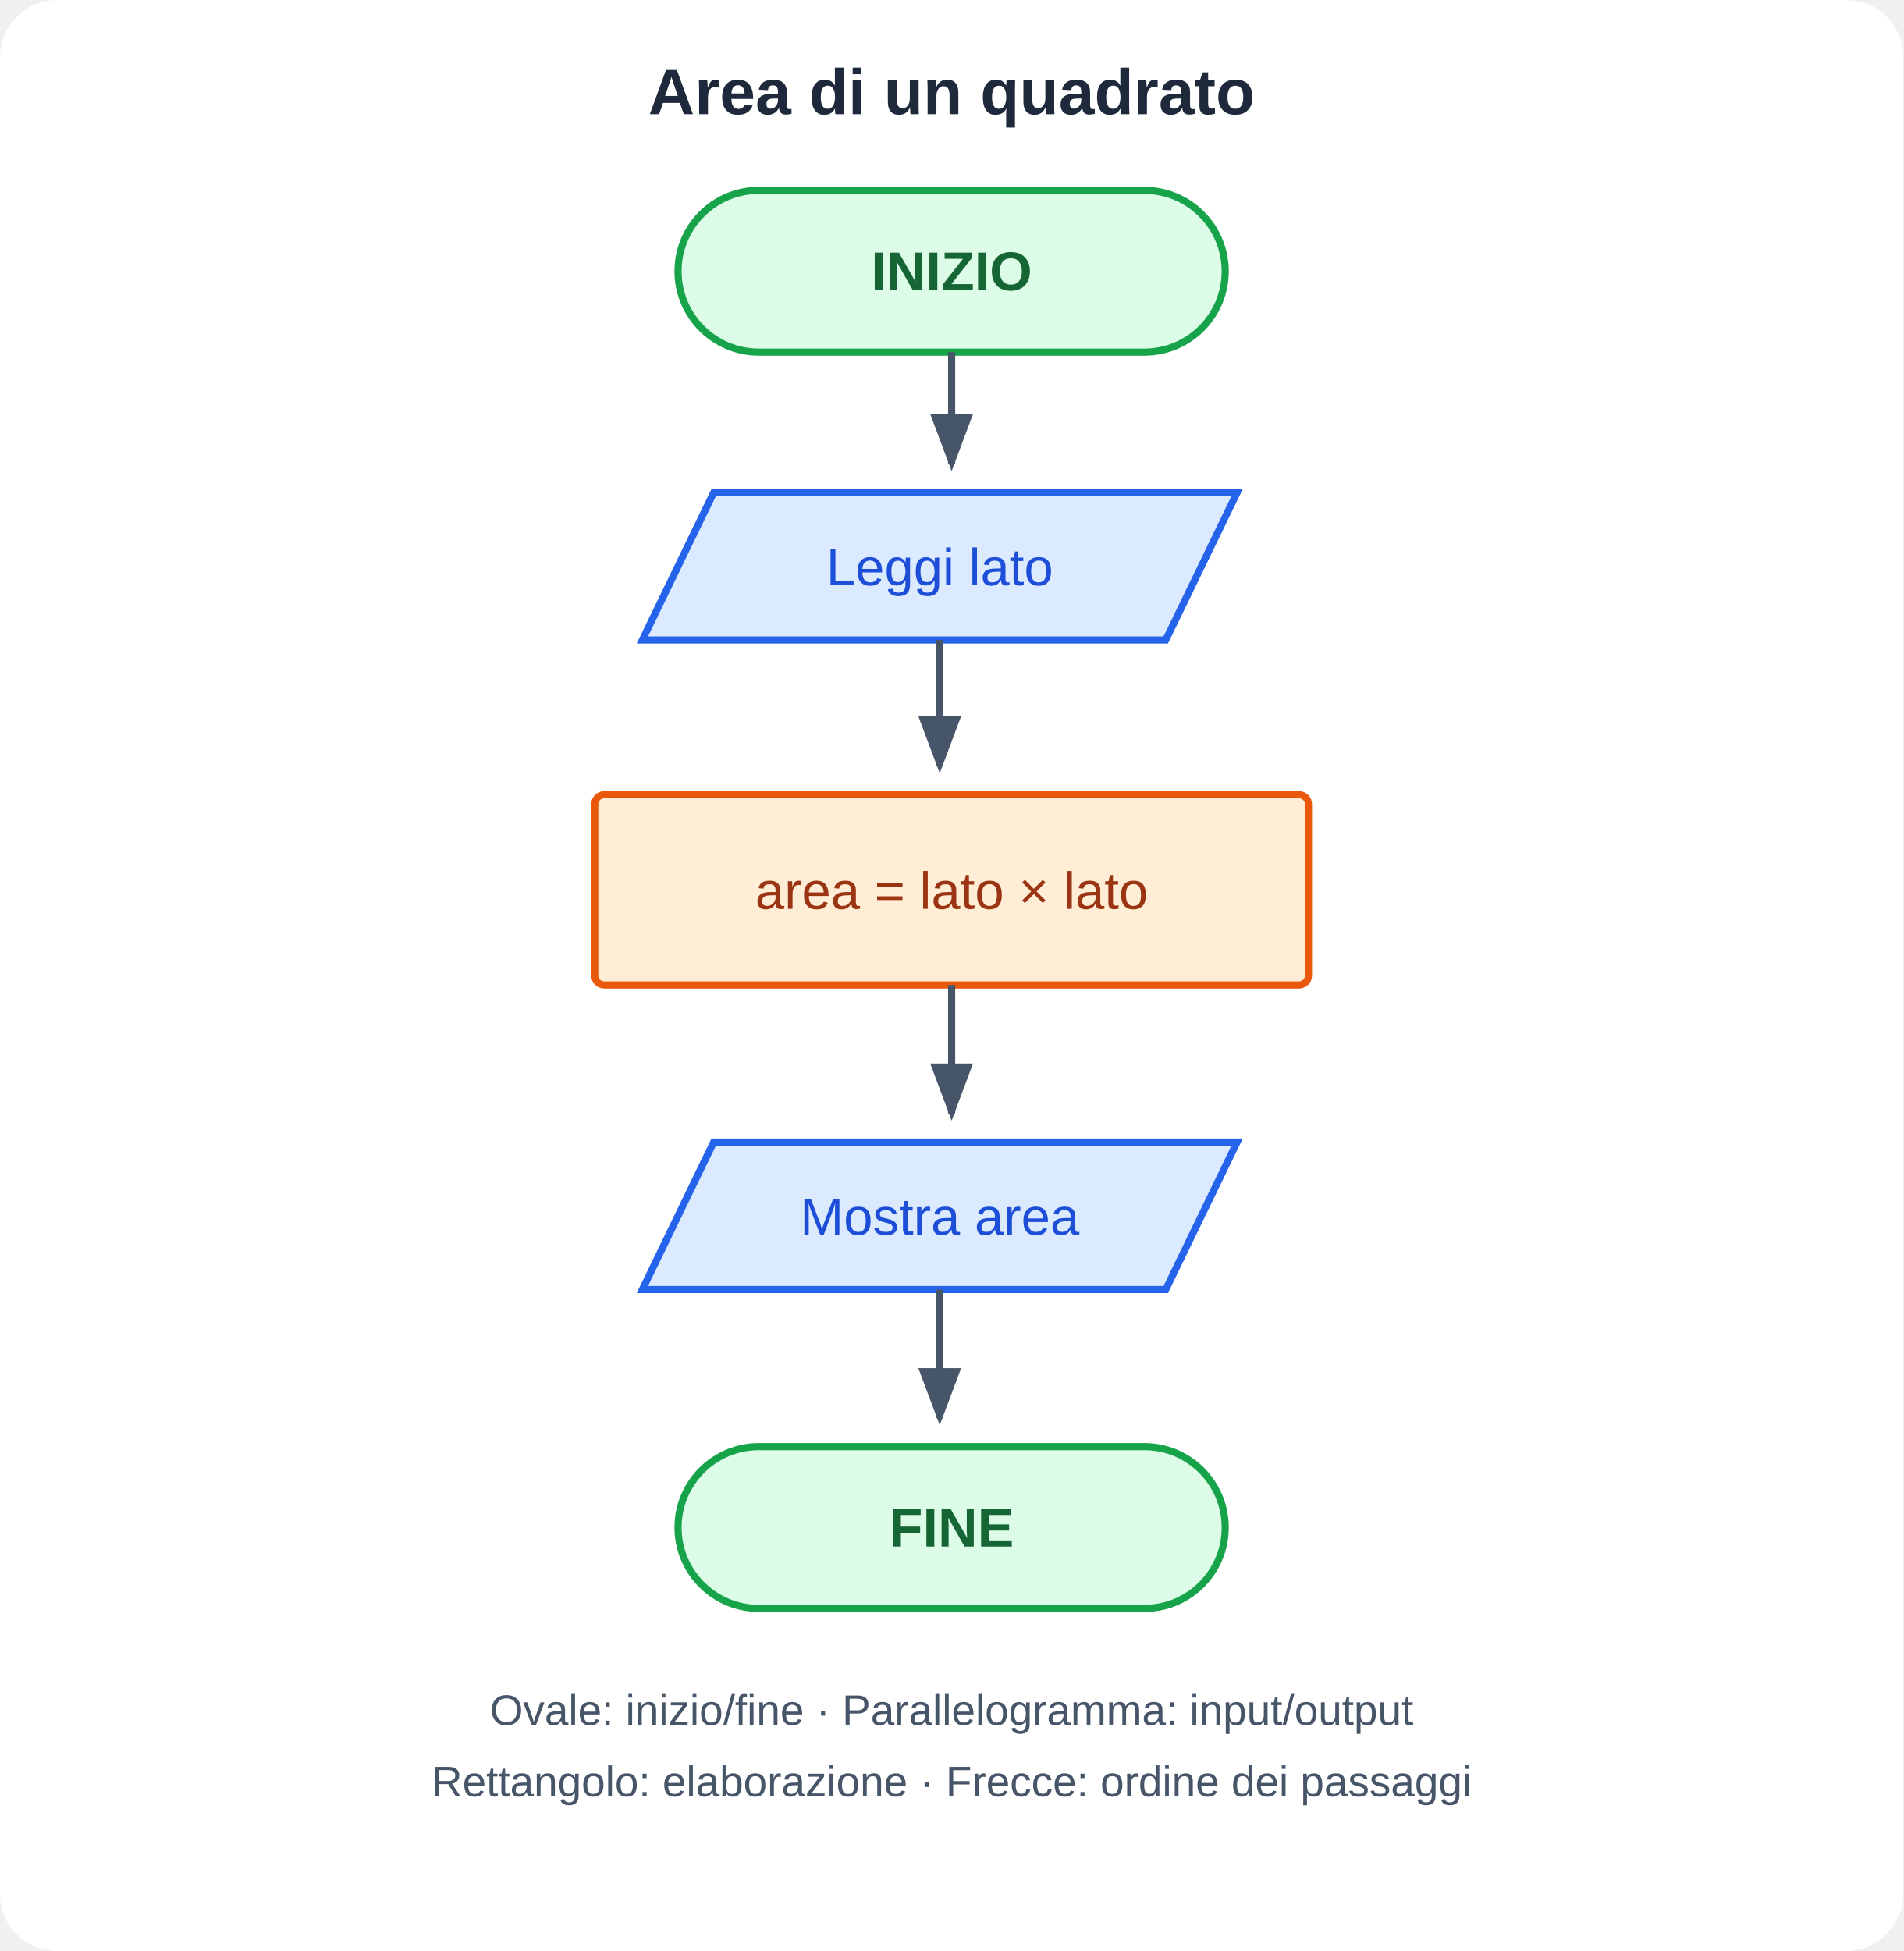
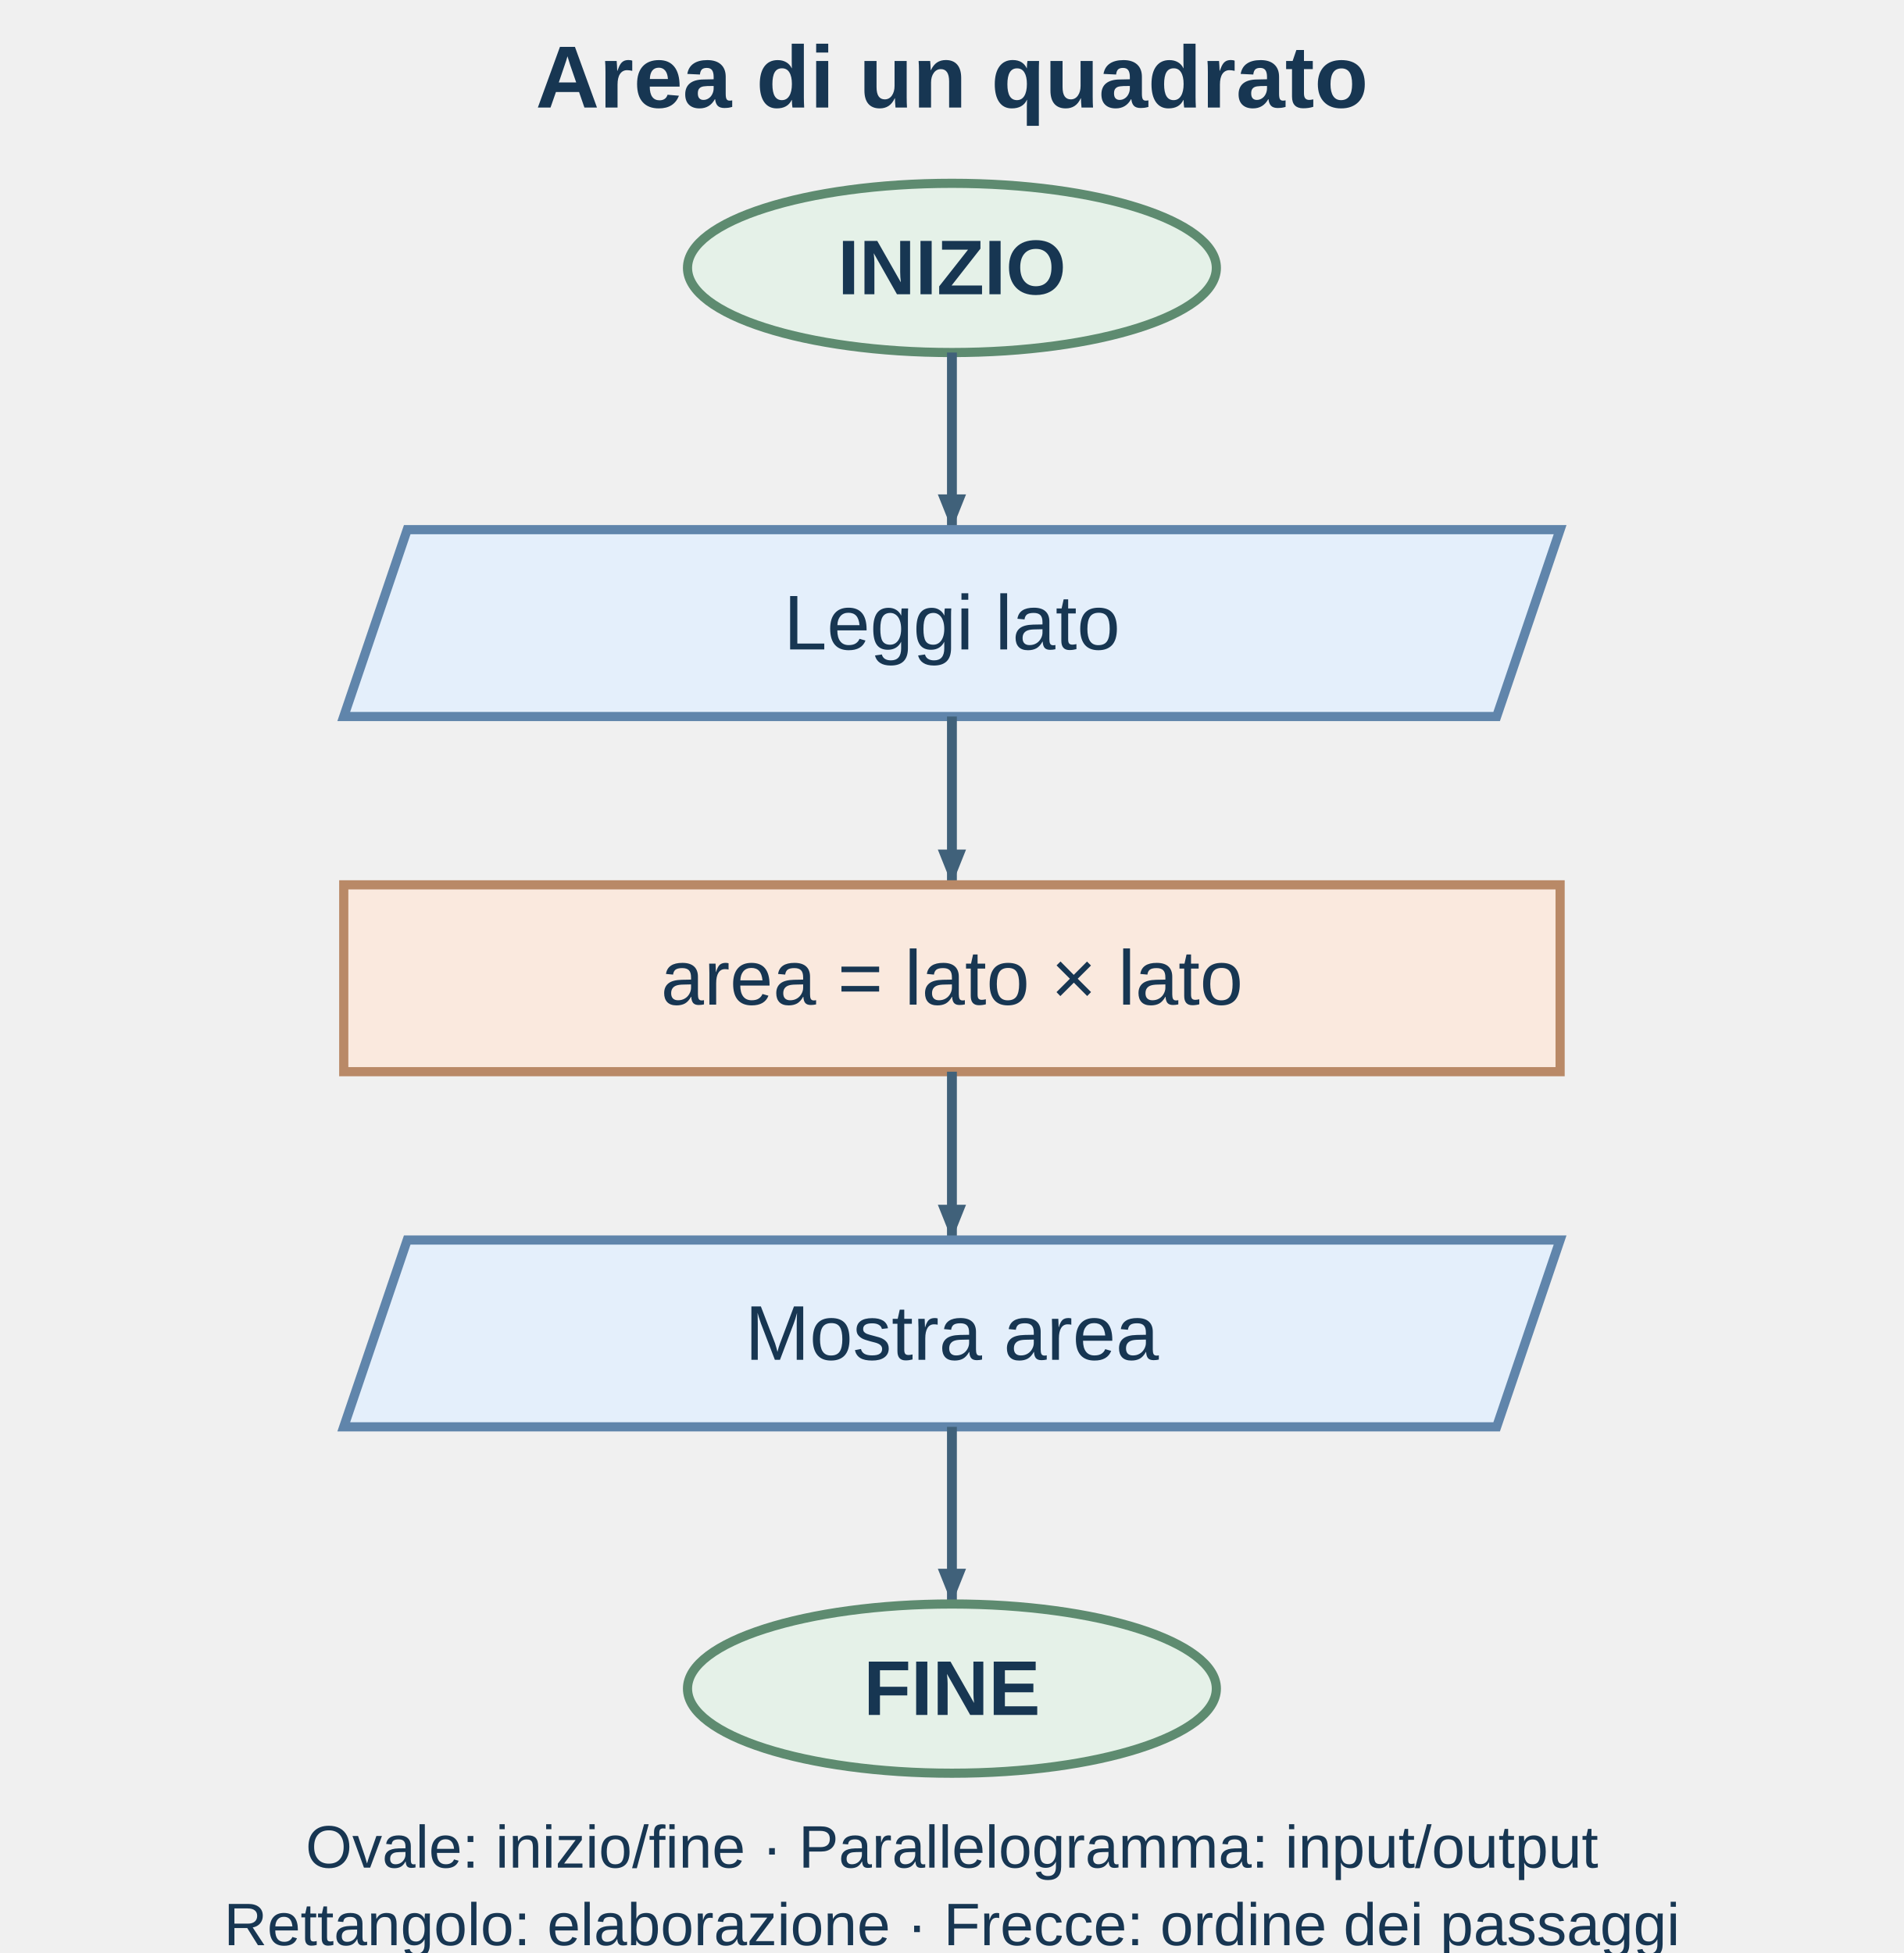
- <svg xmlns="http://www.w3.org/2000/svg" width="800" height="820" viewBox="0 0 800 820">
-   <defs>
-     <marker id="arrow" markerWidth="10" markerHeight="10" refX="7" refY="3" orient="auto">
-       <path d="M0,0 L0,6 L8,3 z" fill="#475569" />
-     </marker>
-   </defs>
-   <rect width="800" height="820" rx="24" fill="#ffffff" />
-   <text x="400" y="48" font-family="Arial,sans-serif" font-size="27" font-weight="700" text-anchor="middle" fill="#1e293b">Area di un quadrato</text>
-   <rect x="285" y="80" width="230" height="68" rx="34" fill="#dcfce7" stroke="#16a34a" stroke-width="3" />
-   <text x="400" y="122" font-family="Arial,sans-serif" font-size="23" font-weight="700" text-anchor="middle" fill="#166534">INIZIO</text>
-   <path d="M400 148 V195" stroke="#475569" stroke-width="3" fill="none" marker-end="url(#arrow)" />
-   <polygon points="300,207 520,207 490,269 270,269" fill="#dbeafe" stroke="#2563eb" stroke-width="3" />
-   <text x="395" y="246" font-family="Arial,sans-serif" font-size="22" text-anchor="middle" fill="#1d4ed8">Leggi lato</text>
-   <path d="M395 269 V322" stroke="#475569" stroke-width="3" fill="none" marker-end="url(#arrow)" />
-   <rect x="250" y="334" width="300" height="80" rx="4" fill="#ffedd5" stroke="#ea580c" stroke-width="3" />
-   <text x="400" y="382" font-family="Arial,sans-serif" font-size="22" text-anchor="middle" fill="#9a3412">area = lato × lato</text>
-   <path d="M400 414 V468" stroke="#475569" stroke-width="3" fill="none" marker-end="url(#arrow)" />
-   <polygon points="300,480 520,480 490,542 270,542" fill="#dbeafe" stroke="#2563eb" stroke-width="3" />
-   <text x="395" y="519" font-family="Arial,sans-serif" font-size="22" text-anchor="middle" fill="#1d4ed8">Mostra area</text>
-   <path d="M395 542 V596" stroke="#475569" stroke-width="3" fill="none" marker-end="url(#arrow)" />
-   <rect x="285" y="608" width="230" height="68" rx="34" fill="#dcfce7" stroke="#16a34a" stroke-width="3" />
-   <text x="400" y="650" font-family="Arial,sans-serif" font-size="23" font-weight="700" text-anchor="middle" fill="#166534">FINE</text>
-   <text x="400" y="725" font-family="Arial,sans-serif" font-size="18" text-anchor="middle" fill="#475569">Ovale: inizio/fine · Parallelogramma: input/output</text>
-   <text x="400" y="755" font-family="Arial,sans-serif" font-size="18" text-anchor="middle" fill="#475569">Rettangolo: elaborazione · Frecce: ordine dei passaggi</text>
+ <svg xmlns="http://www.w3.org/2000/svg" width="540" height="554" viewBox="0 0 540 554">
+   <text x="270.0" y="30.5" text-anchor="middle" font-family="Arial, Liberation Sans, sans-serif" font-size="25" font-weight="700" fill="#173652">Area di un quadrato</text>
+   <g>
+     <ellipse cx="270.0" cy="76.0" rx="75.0" ry="24.0" fill="#e5f1e8" stroke="#5e8b70" stroke-width="2.6" />
+     <text x="270.0" y="83.48" text-anchor="middle" font-family="Arial, Liberation Sans, sans-serif" font-size="22" font-weight="700" fill="#173652">INIZIO</text>
+   </g>
+   <polyline fill="none" stroke="#40617a" stroke-width="2.8" stroke-linejoin="round" points="270.0,100.0 270.0,150.25" />
+   <polygon fill="#40617a" points="270.0,150.25 266.00,140.25 274.00,140.25" />
+   <g>
+     <polygon points="115.5,150.25 442.5,150.25 424.5,203.25 97.5,203.25" fill="#e4effb" stroke="#6085ab" stroke-width="2.6" />
+     <text x="270.0" y="184.23" text-anchor="middle" font-family="Arial, Liberation Sans, sans-serif" font-size="22" font-weight="400" fill="#173652">Leggi lato</text>
+   </g>
+   <polyline fill="none" stroke="#40617a" stroke-width="2.8" stroke-linejoin="round" points="270.0,203.25 270.0,251.0" />
+   <polygon fill="#40617a" points="270.0,251.0 266.00,241.00 274.00,241.00" />
+   <g>
+     <rect x="97.5" y="251.0" width="345" height="53" fill="#fae9de" stroke="#b98967" stroke-width="2.6" />
+     <text x="270.0" y="284.98" text-anchor="middle" font-family="Arial, Liberation Sans, sans-serif" font-size="22" font-weight="400" fill="#173652">area = lato × lato</text>
+   </g>
+   <polyline fill="none" stroke="#40617a" stroke-width="2.8" stroke-linejoin="round" points="270.0,304.0 270.0,351.75" />
+   <polygon fill="#40617a" points="270.0,351.75 266.00,341.75 274.00,341.75" />
+   <g>
+     <polygon points="115.5,351.75 442.5,351.75 424.5,404.75 97.5,404.75" fill="#e4effb" stroke="#6085ab" stroke-width="2.6" />
+     <text x="270.0" y="385.73" text-anchor="middle" font-family="Arial, Liberation Sans, sans-serif" font-size="22" font-weight="400" fill="#173652">Mostra area</text>
+   </g>
+   <polyline fill="none" stroke="#40617a" stroke-width="2.8" stroke-linejoin="round" points="270.0,404.75 270.0,455.0" />
+   <polygon fill="#40617a" points="270.0,455.0 266.00,445.00 274.00,445.00" />
+   <g>
+     <ellipse cx="270.0" cy="479.0" rx="75.0" ry="24.0" fill="#e5f1e8" stroke="#5e8b70" stroke-width="2.6" />
+     <text x="270.0" y="486.48" text-anchor="middle" font-family="Arial, Liberation Sans, sans-serif" font-size="22" font-weight="700" fill="#173652">FINE</text>
+   </g>
+   <text x="270.0" y="529.78" text-anchor="middle" font-family="Arial, Liberation Sans, sans-serif" font-size="17" font-weight="400" fill="#173652">Ovale: inizio/fine · Parallelogramma: input/output</text>
+   <text x="270.0" y="551.78" text-anchor="middle" font-family="Arial, Liberation Sans, sans-serif" font-size="17" font-weight="400" fill="#173652">Rettangolo: elaborazione · Frecce: ordine dei passaggi</text>
</svg>
